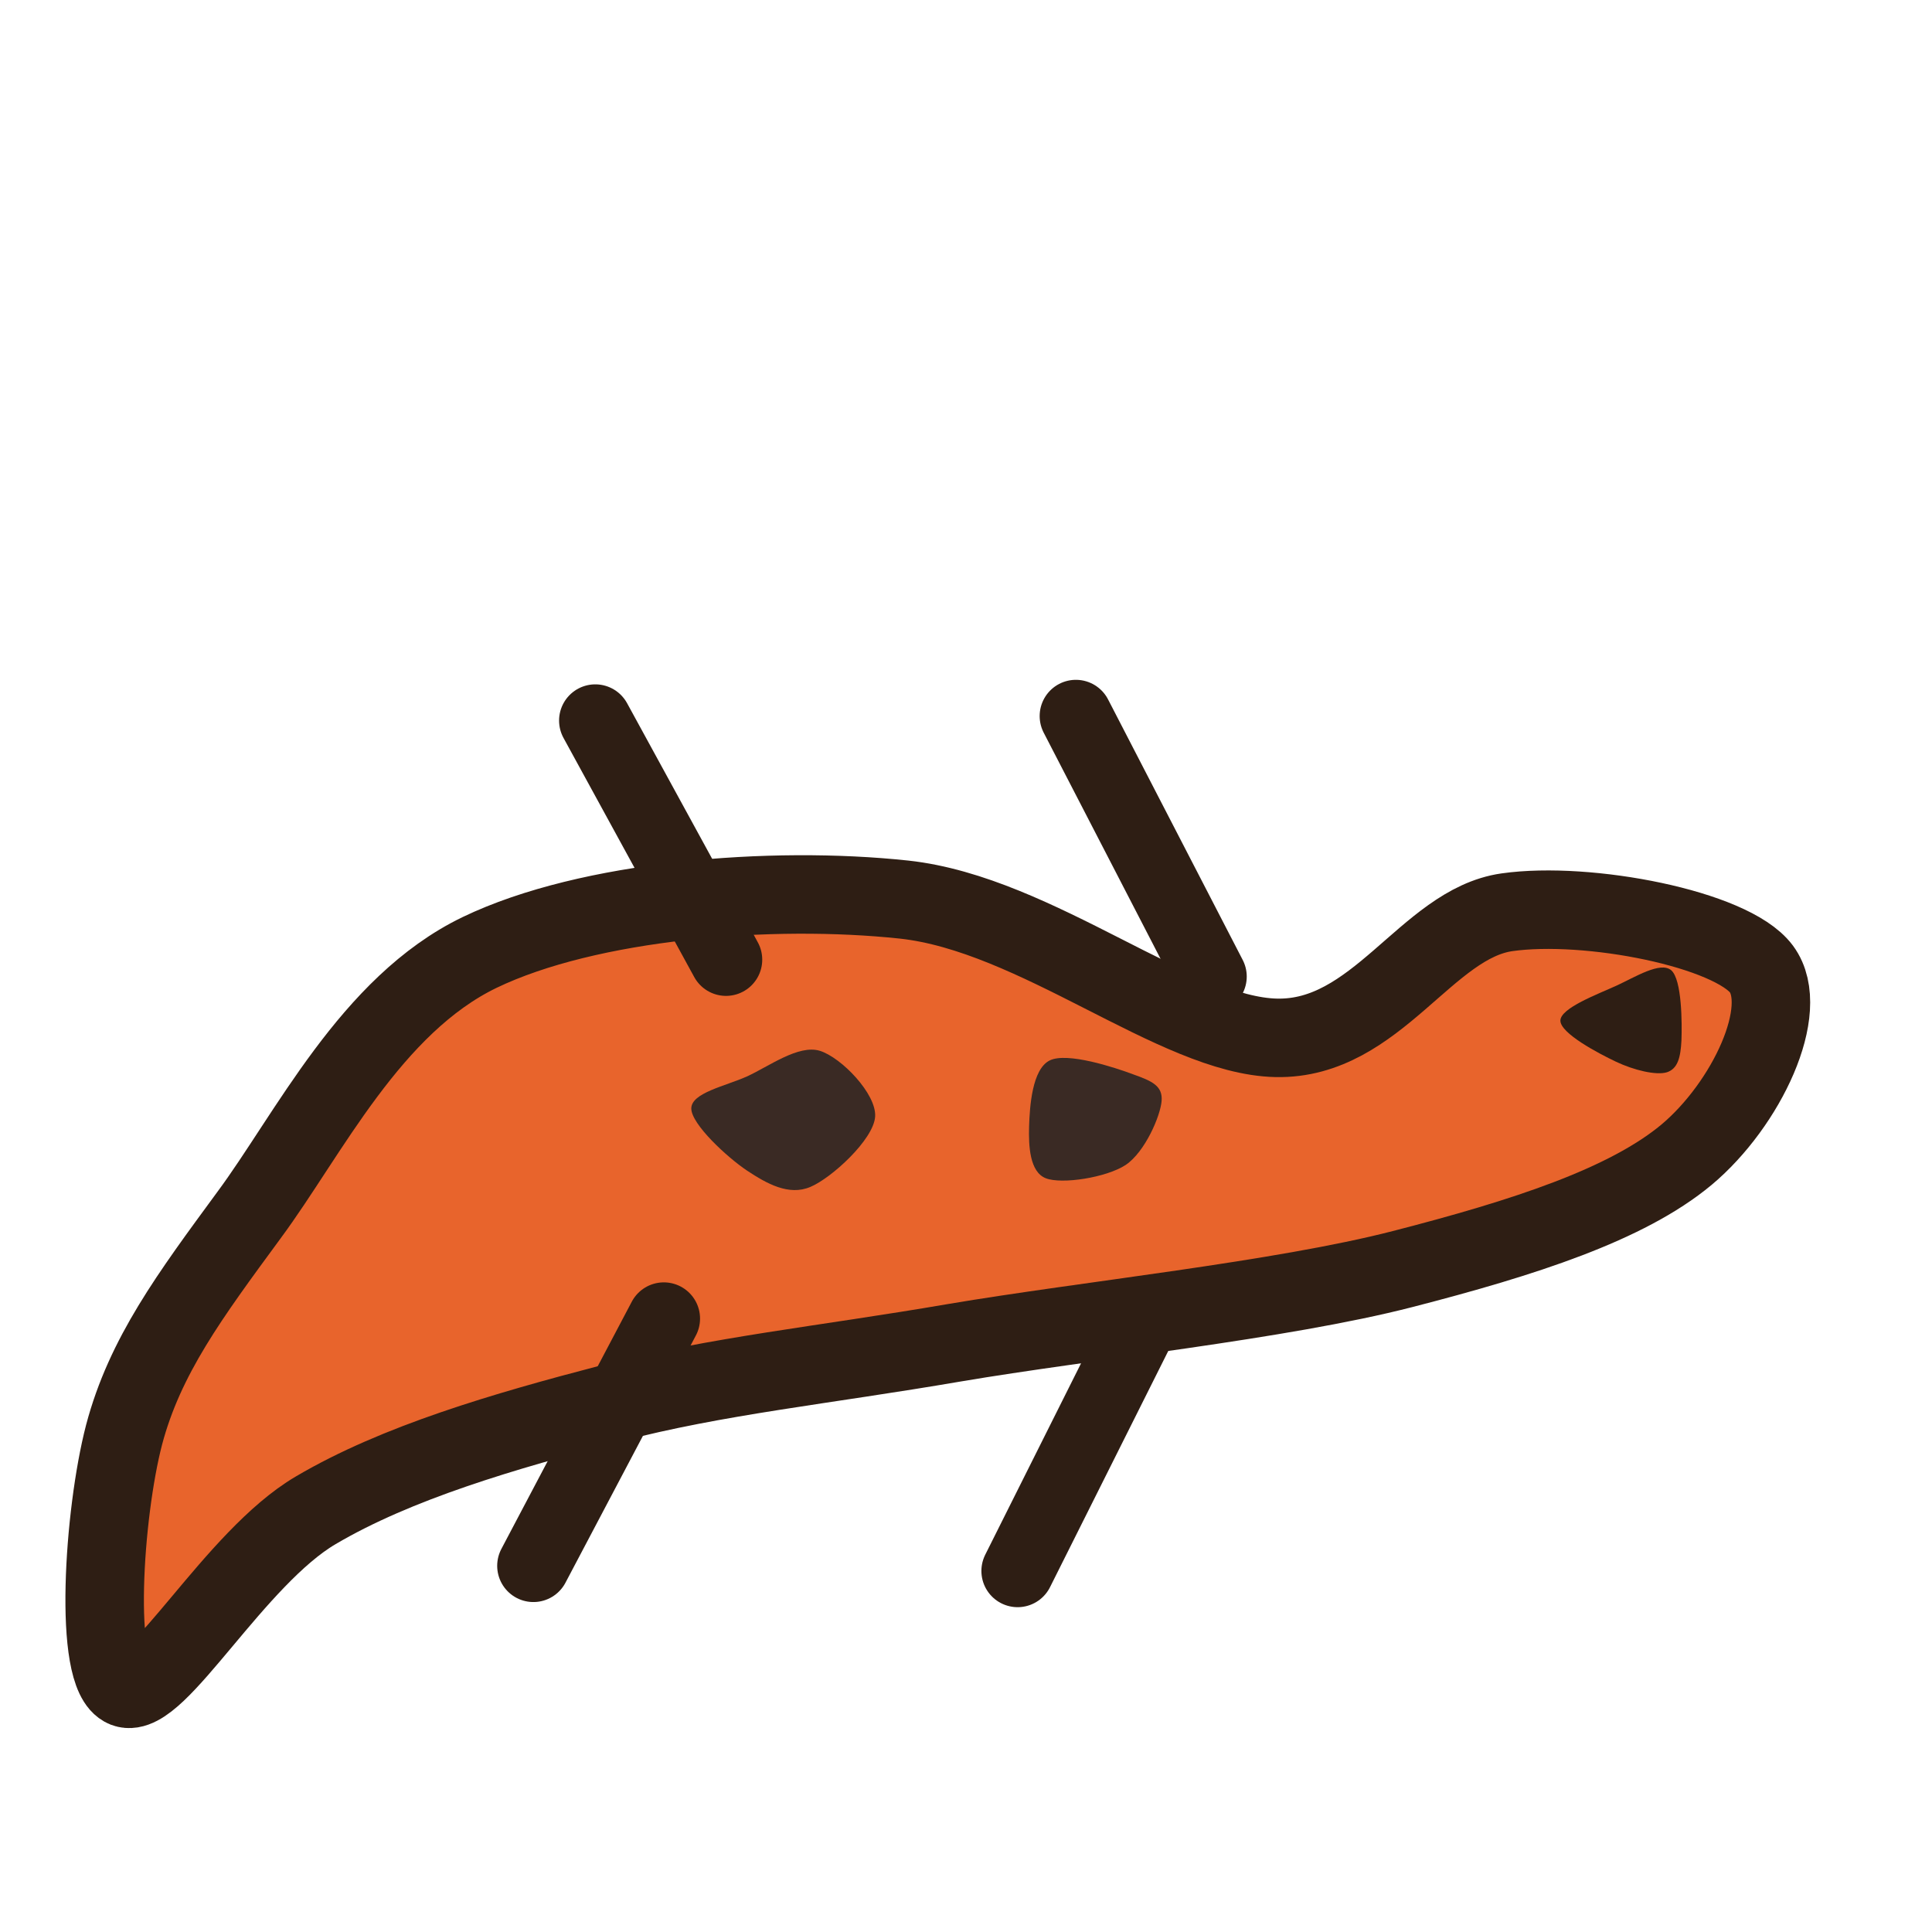
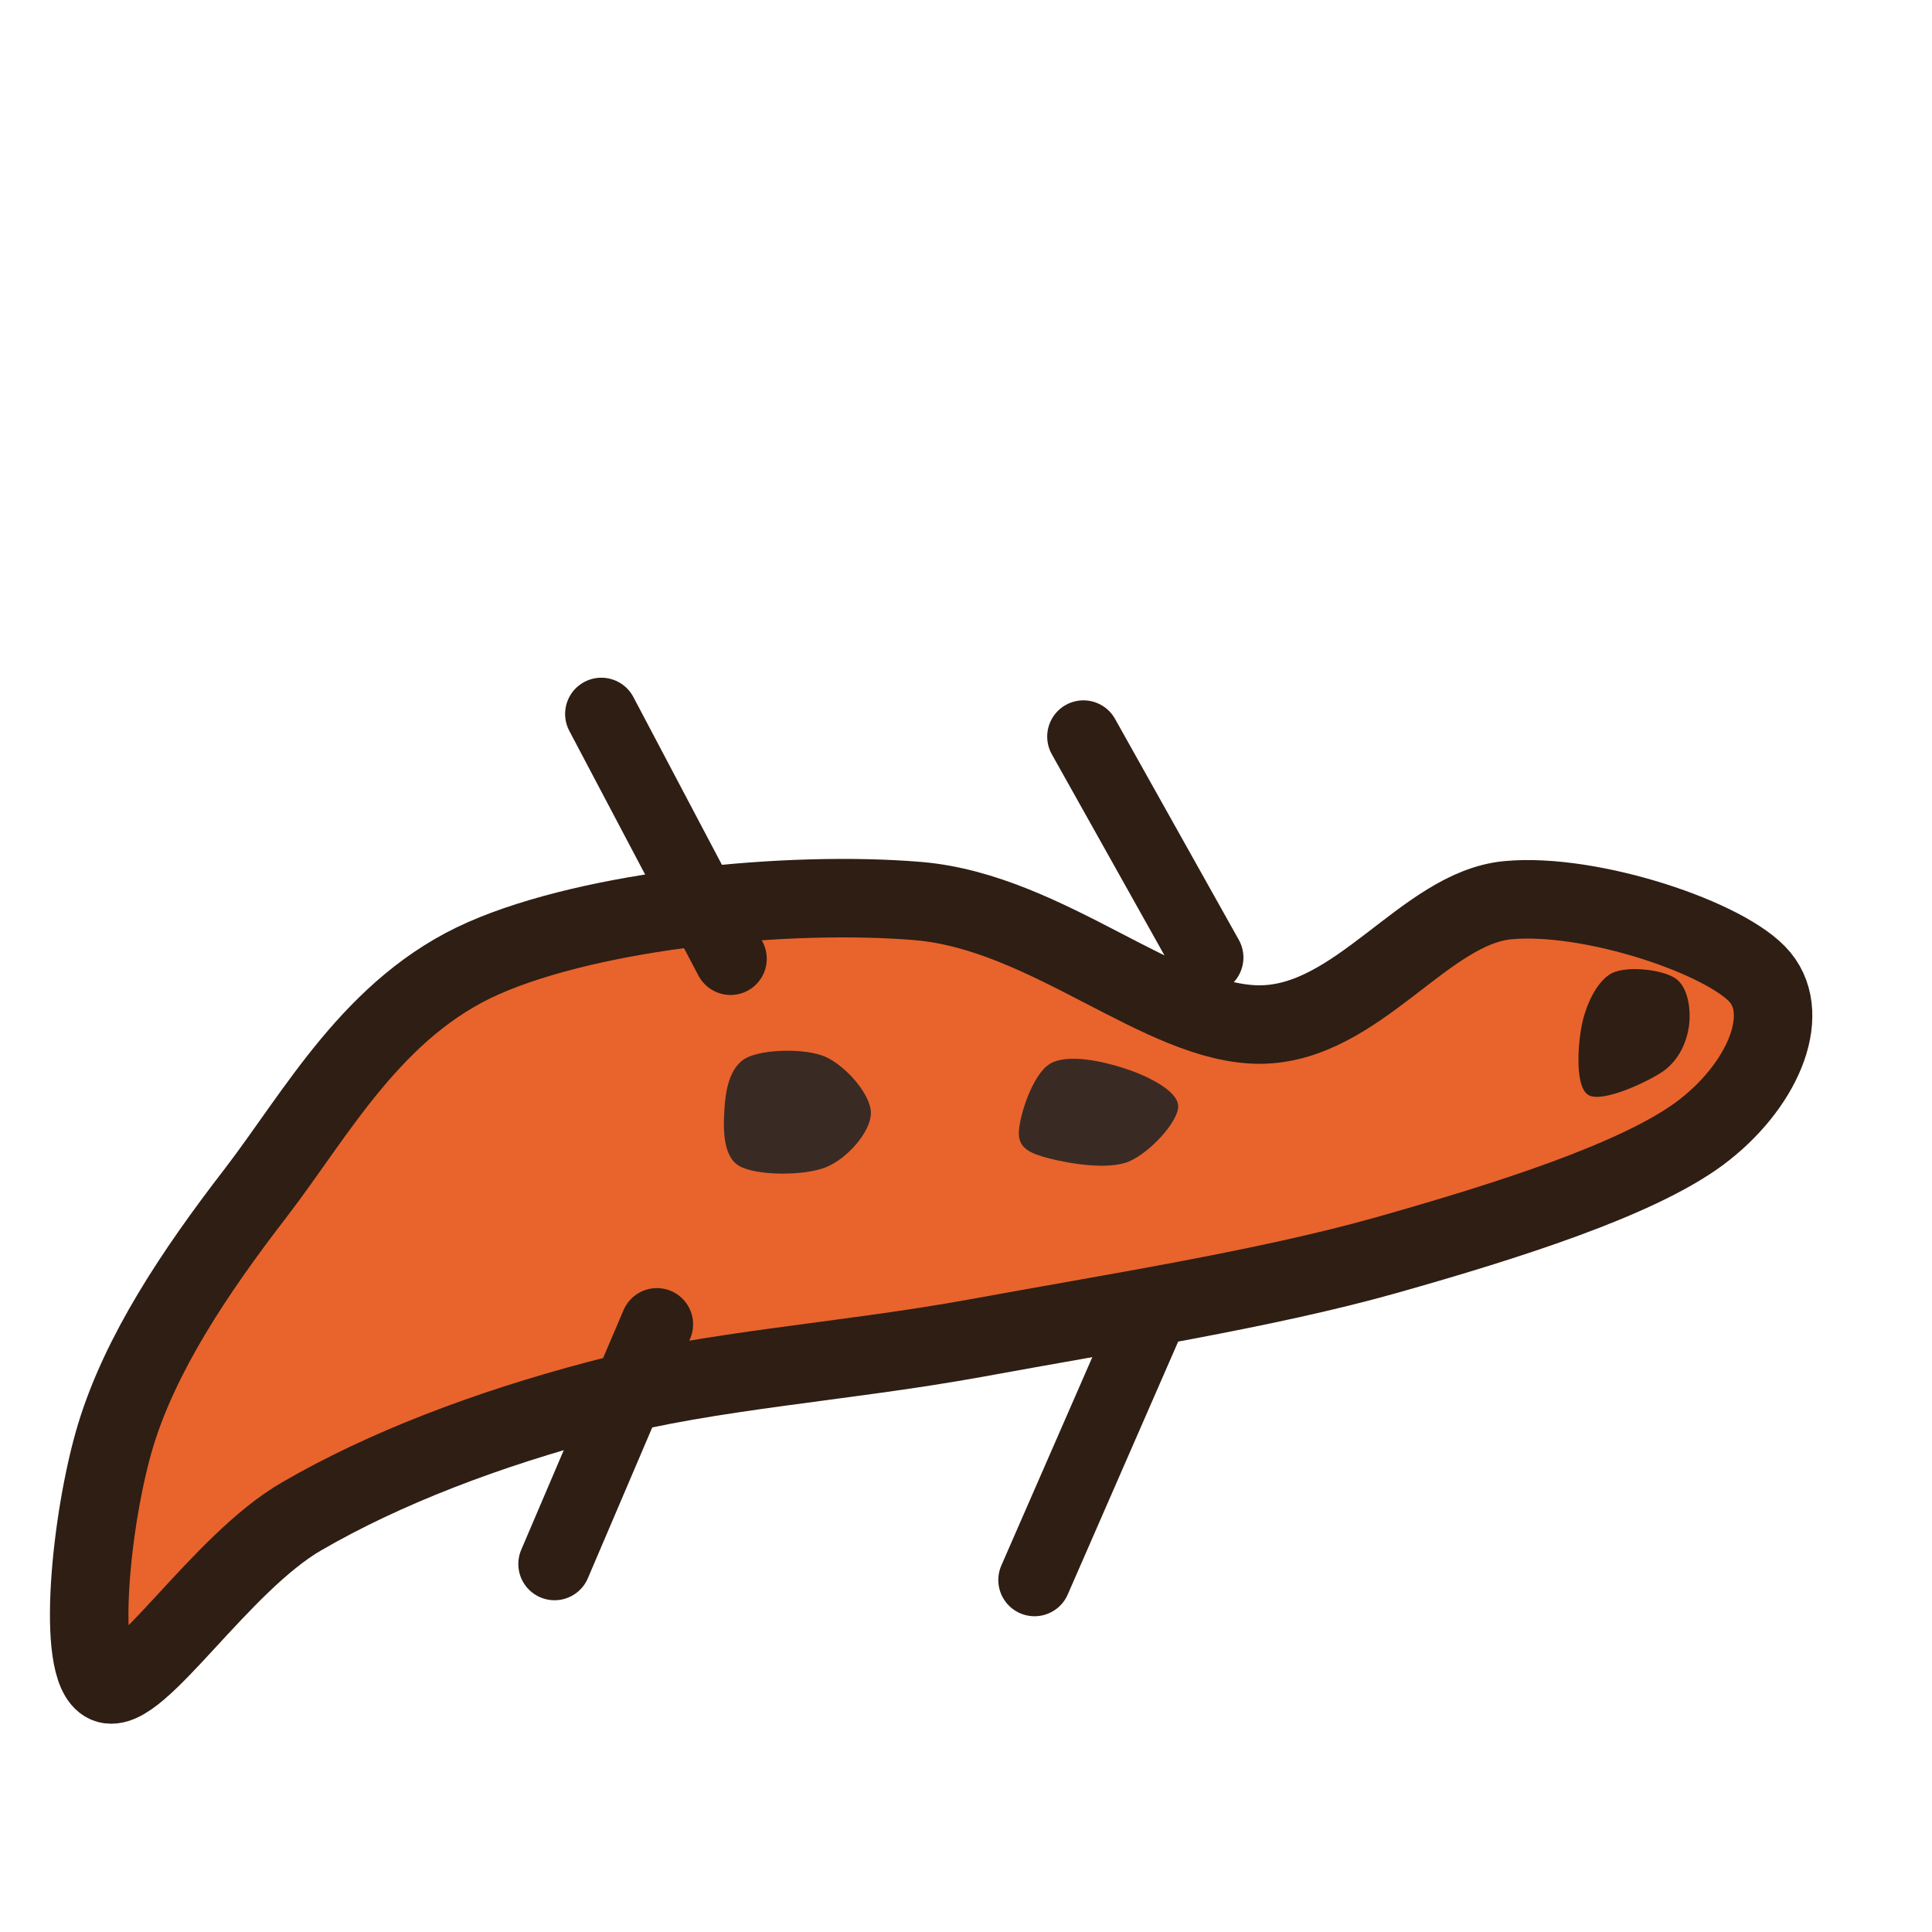
<svg xmlns="http://www.w3.org/2000/svg" width="128" height="128" viewBox="0 0 64 64">
-   <path d="M 8.25 40.25 C 10.22 37.59 12.28 33.29 15.89 31.55 C 19.51 29.81 25.55 29.33 29.95 29.80 C 34.35 30.28 38.95 34.31 42.28 34.38 C 45.61 34.45 47.25 30.60 49.92 30.22 C 52.60 29.84 57.36 30.77 58.35 32.10 C 59.34 33.44 57.85 36.59 55.87 38.25 C 53.89 39.90 50.50 41.00 46.46 42.04 C 42.42 43.08 35.99 43.74 31.62 44.48 C 27.25 45.23 23.75 45.57 20.23 46.49 C 16.70 47.41 13.14 48.45 10.46 50.03 C 7.78 51.60 5.20 56.33 4.14 55.92 C 3.08 55.50 3.43 50.14 4.11 47.53 C 4.80 44.92 6.29 42.92 8.25 40.25 Z" fill="#E8642C" stroke="#2E1E14" stroke-width="2.60" stroke-linejoin="round" stroke-linecap="round" />
-   <path d="M 55.70 34.47 C 55.67 35.03 55.58 35.40 55.22 35.52 C 54.86 35.63 54.12 35.45 53.53 35.17 C 52.94 34.89 51.69 34.23 51.69 33.81 C 51.69 33.39 52.94 32.93 53.55 32.65 C 54.16 32.37 55.00 31.84 55.36 32.14 C 55.72 32.45 55.72 33.91 55.70 34.47 Z" fill="#2E1E14" stroke="#2E1E14" stroke-width="0.00" stroke-linejoin="round" stroke-linecap="round" />
-   <path d="M 21.99 43.68 L 17.67 51.87" fill="none" stroke="#2E1E14" stroke-width="2.40" stroke-linejoin="round" stroke-linecap="round" />
-   <path d="M 24.05 31.79 L 19.72 23.87" fill="none" stroke="#2E1E14" stroke-width="2.40" stroke-linejoin="round" stroke-linecap="round" />
-   <path d="M 37.90 43.67 L 33.71 52.04" fill="none" stroke="#2E1E14" stroke-width="2.40" stroke-linejoin="round" stroke-linecap="round" />
-   <path d="M 40.10 32.35 L 35.64 23.72" fill="none" stroke="#2E1E14" stroke-width="2.40" stroke-linejoin="round" stroke-linecap="round" />
-   <path d="M 28.99 36.99 C 28.94 37.75 27.54 39.03 26.84 39.32 C 26.13 39.62 25.40 39.21 24.75 38.78 C 24.09 38.34 22.90 37.24 22.90 36.72 C 22.90 36.20 24.03 35.98 24.74 35.66 C 25.45 35.34 26.45 34.59 27.16 34.81 C 27.87 35.03 29.04 36.24 28.99 36.99 Z" fill="#3A2A24" stroke="#2E1E14" stroke-width="0.00" stroke-linejoin="round" stroke-linecap="round" />
-   <path d="M 38.48 36.47 C 38.44 36.97 37.93 38.16 37.29 38.59 C 36.65 39.01 35.17 39.24 34.64 39.03 C 34.11 38.82 34.07 37.96 34.09 37.31 C 34.11 36.66 34.19 35.42 34.77 35.13 C 35.34 34.84 36.93 35.36 37.54 35.59 C 38.16 35.81 38.52 35.97 38.48 36.47 Z" fill="#3A2A24" stroke="#2E1E14" stroke-width="0.00" stroke-linejoin="round" stroke-linecap="round" />
+   <path d="M 8.46 39.53 C 10.49 36.89 12.36 33.35 16.02 31.74 C 19.68 30.13 26.14 29.49 30.43 29.85 C 34.71 30.22 38.48 33.94 41.73 33.94 C 44.98 33.93 47.18 30.08 49.95 29.82 C 52.71 29.56 57.25 31.09 58.31 32.38 C 59.37 33.67 58.36 36.02 56.30 37.55 C 54.23 39.08 49.92 40.45 45.92 41.58 C 41.92 42.71 36.66 43.53 32.31 44.33 C 27.96 45.12 23.53 45.39 19.82 46.37 C 16.10 47.35 12.72 48.65 10.01 50.22 C 7.29 51.78 4.56 56.21 3.53 55.77 C 2.50 55.32 3.01 50.26 3.83 47.55 C 4.65 44.85 6.43 42.16 8.46 39.53 Z" fill="#E8642C" stroke="#2E1E14" stroke-width="2.60" stroke-linejoin="round" stroke-linecap="round" />
+   <path d="M 55.95 33.98 C 55.88 34.49 55.64 35.10 55.09 35.49 C 54.53 35.87 53.08 36.53 52.63 36.28 C 52.18 36.04 52.26 34.69 52.39 34.01 C 52.51 33.34 52.88 32.51 53.39 32.24 C 53.91 31.98 55.08 32.12 55.50 32.41 C 55.93 32.70 56.02 33.47 55.95 33.98 Z" fill="#2E1E14" stroke="#2E1E14" stroke-width="0.00" stroke-linejoin="round" stroke-linecap="round" />
+   <path d="M 21.76 43.87 L 18.37 51.81" fill="none" stroke="#2E1E14" stroke-width="2.40" stroke-linejoin="round" stroke-linecap="round" />
+   <path d="M 24.20 31.76 L 19.92 23.65" fill="none" stroke="#2E1E14" stroke-width="2.40" stroke-linejoin="round" stroke-linecap="round" />
+   <path d="M 38.03 43.73 L 34.27 52.34" fill="none" stroke="#2E1E14" stroke-width="2.40" stroke-linejoin="round" stroke-linecap="round" />
+   <path d="M 39.99 31.72 L 35.89 24.40" fill="none" stroke="#2E1E14" stroke-width="2.40" stroke-linejoin="round" stroke-linecap="round" />
+   <path d="M 28.85 36.87 C 28.85 37.48 28.08 38.38 27.35 38.67 C 26.62 38.96 25.04 38.95 24.48 38.62 C 23.92 38.29 23.96 37.30 24.00 36.70 C 24.04 36.11 24.17 35.33 24.73 35.04 C 25.28 34.76 26.66 34.71 27.35 35.01 C 28.03 35.32 28.85 36.26 28.85 36.87 Z" fill="#3A2A24" stroke="#2E1E14" stroke-width="0.00" stroke-linejoin="round" stroke-linecap="round" />
+   <path d="M 39.03 36.63 C 39.05 37.14 38.10 38.18 37.39 38.48 C 36.67 38.77 35.35 38.53 34.74 38.37 C 34.14 38.21 33.74 38.05 33.75 37.52 C 33.76 37.00 34.19 35.60 34.78 35.24 C 35.36 34.89 36.54 35.16 37.25 35.39 C 37.96 35.62 39.00 36.11 39.03 36.63 Z" fill="#3A2A24" stroke="#2E1E14" stroke-width="0.00" stroke-linejoin="round" stroke-linecap="round" />
</svg>
